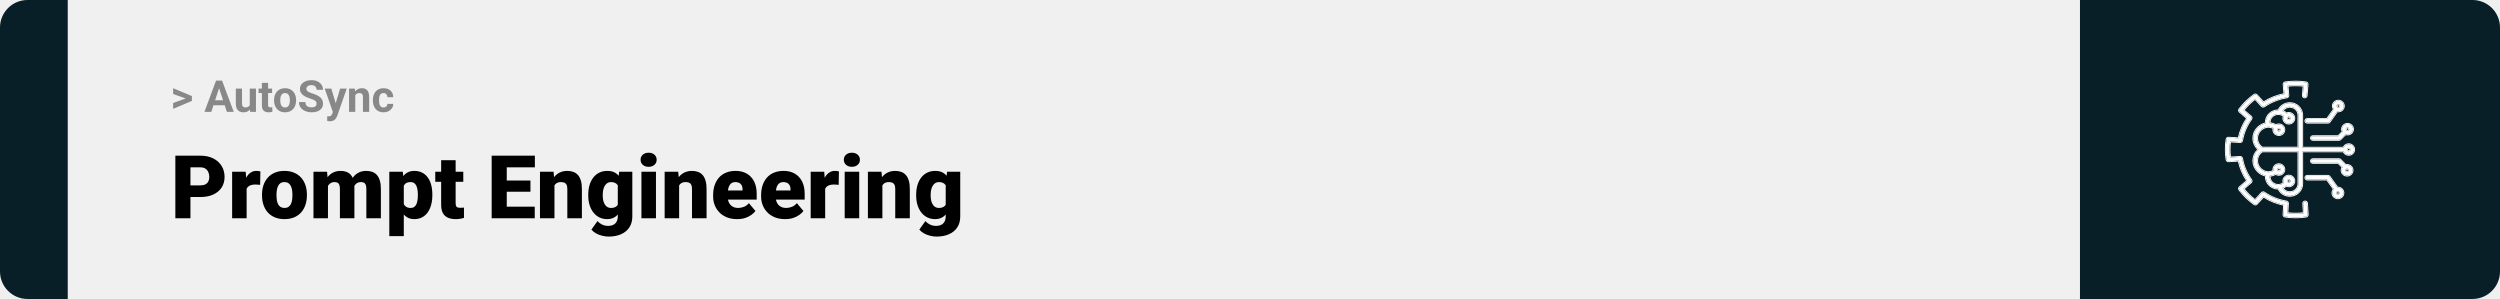
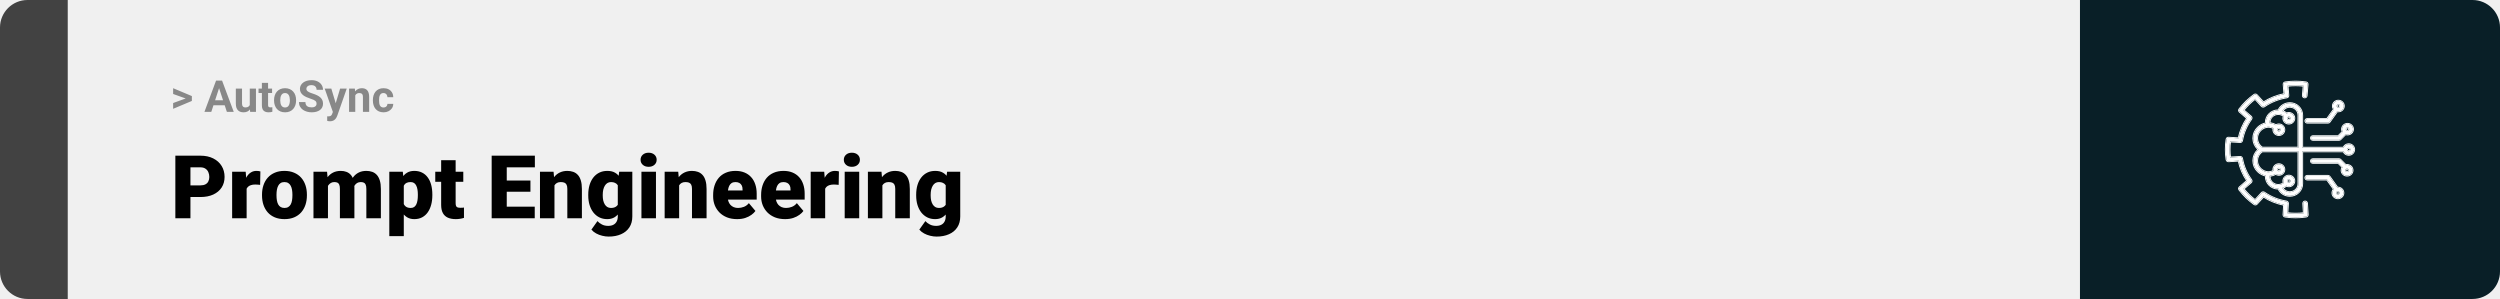
<svg xmlns="http://www.w3.org/2000/svg" width="1363" height="163" viewBox="0 0 1363 163" fill="none">
-   <path d="M0 15C0 6.716 6.716 0 15 0H37V163H15C6.716 163 0 156.284 0 148V15Z" fill="#091F27" />
+   <path d="M0 15C0 6.716 6.716 0 15 0H37V163H15C6.716 163 0 156.284 0 148V15Z" fill="#424242" />
  <rect width="1097" height="163" transform="translate(37)" fill="#F0F0F0" />
  <path d="M101.906 53.922L94.394 51.238V48.086L104.602 52.375V54.637L101.906 53.922ZM94.394 56.172L101.918 53.43L104.602 52.785V55.035L94.394 59.324V56.172ZM119.836 46.855L115.195 61H111.457L117.797 43.938H120.176L119.836 46.855ZM123.691 61L119.039 46.855L118.664 43.938H121.066L127.441 61H123.691ZM123.48 54.648V57.402H114.469V54.648H123.48ZM136.172 57.965V48.32H139.547V61H136.371L136.172 57.965ZM136.547 55.363L137.543 55.34C137.543 56.184 137.445 56.969 137.25 57.695C137.055 58.414 136.762 59.039 136.371 59.57C135.98 60.094 135.488 60.504 134.895 60.801C134.301 61.09 133.602 61.234 132.797 61.234C132.18 61.234 131.609 61.148 131.086 60.977C130.57 60.797 130.125 60.52 129.75 60.145C129.383 59.762 129.094 59.273 128.883 58.68C128.68 58.078 128.578 57.355 128.578 56.512V48.32H131.953V56.535C131.953 56.91 131.996 57.227 132.082 57.484C132.176 57.742 132.305 57.953 132.469 58.117C132.633 58.281 132.824 58.398 133.043 58.469C133.27 58.539 133.52 58.574 133.793 58.574C134.488 58.574 135.035 58.434 135.434 58.152C135.84 57.871 136.125 57.488 136.289 57.004C136.461 56.512 136.547 55.965 136.547 55.363ZM148.336 48.32V50.711H140.953V48.32H148.336ZM142.781 45.191H146.156V57.18C146.156 57.547 146.203 57.828 146.297 58.023C146.398 58.219 146.547 58.355 146.742 58.434C146.938 58.504 147.184 58.539 147.48 58.539C147.691 58.539 147.879 58.531 148.043 58.516C148.215 58.492 148.359 58.469 148.477 58.445L148.488 60.93C148.199 61.023 147.887 61.098 147.551 61.152C147.215 61.207 146.844 61.234 146.438 61.234C145.695 61.234 145.047 61.113 144.492 60.871C143.945 60.621 143.523 60.223 143.227 59.676C142.93 59.129 142.781 58.41 142.781 57.52V45.191ZM149.414 54.789V54.543C149.414 53.613 149.547 52.758 149.812 51.977C150.078 51.188 150.465 50.504 150.973 49.926C151.48 49.348 152.105 48.898 152.848 48.578C153.59 48.25 154.441 48.086 155.402 48.086C156.363 48.086 157.219 48.25 157.969 48.578C158.719 48.898 159.348 49.348 159.855 49.926C160.371 50.504 160.762 51.188 161.027 51.977C161.293 52.758 161.426 53.613 161.426 54.543V54.789C161.426 55.711 161.293 56.566 161.027 57.355C160.762 58.137 160.371 58.82 159.855 59.406C159.348 59.984 158.723 60.434 157.98 60.754C157.238 61.074 156.387 61.234 155.426 61.234C154.465 61.234 153.609 61.074 152.859 60.754C152.117 60.434 151.488 59.984 150.973 59.406C150.465 58.82 150.078 58.137 149.812 57.355C149.547 56.566 149.414 55.711 149.414 54.789ZM152.789 54.543V54.789C152.789 55.32 152.836 55.816 152.93 56.277C153.023 56.738 153.172 57.145 153.375 57.496C153.586 57.84 153.859 58.109 154.195 58.305C154.531 58.5 154.941 58.598 155.426 58.598C155.895 58.598 156.297 58.5 156.633 58.305C156.969 58.109 157.238 57.84 157.441 57.496C157.645 57.145 157.793 56.738 157.887 56.277C157.988 55.816 158.039 55.32 158.039 54.789V54.543C158.039 54.027 157.988 53.543 157.887 53.09C157.793 52.629 157.641 52.223 157.43 51.871C157.227 51.512 156.957 51.23 156.621 51.027C156.285 50.824 155.879 50.723 155.402 50.723C154.926 50.723 154.52 50.824 154.184 51.027C153.855 51.23 153.586 51.512 153.375 51.871C153.172 52.223 153.023 52.629 152.93 53.09C152.836 53.543 152.789 54.027 152.789 54.543ZM172.594 56.535C172.594 56.23 172.547 55.957 172.453 55.715C172.367 55.465 172.203 55.238 171.961 55.035C171.719 54.824 171.379 54.617 170.941 54.414C170.504 54.211 169.938 54 169.242 53.781C168.469 53.531 167.734 53.25 167.039 52.938C166.352 52.625 165.742 52.262 165.211 51.848C164.688 51.426 164.273 50.938 163.969 50.383C163.672 49.828 163.523 49.184 163.523 48.449C163.523 47.738 163.68 47.094 163.992 46.516C164.305 45.93 164.742 45.43 165.305 45.016C165.867 44.594 166.531 44.27 167.297 44.043C168.07 43.816 168.918 43.703 169.84 43.703C171.098 43.703 172.195 43.93 173.133 44.383C174.07 44.836 174.797 45.457 175.312 46.246C175.836 47.035 176.098 47.938 176.098 48.953H172.605C172.605 48.453 172.5 48.016 172.289 47.641C172.086 47.258 171.773 46.957 171.352 46.738C170.938 46.52 170.414 46.41 169.781 46.41C169.172 46.41 168.664 46.504 168.258 46.691C167.852 46.871 167.547 47.117 167.344 47.43C167.141 47.734 167.039 48.078 167.039 48.461C167.039 48.75 167.109 49.012 167.25 49.246C167.398 49.48 167.617 49.699 167.906 49.902C168.195 50.105 168.551 50.297 168.973 50.477C169.395 50.656 169.883 50.832 170.438 51.004C171.367 51.285 172.184 51.602 172.887 51.953C173.598 52.305 174.191 52.699 174.668 53.137C175.145 53.574 175.504 54.07 175.746 54.625C175.988 55.18 176.109 55.809 176.109 56.512C176.109 57.254 175.965 57.918 175.676 58.504C175.387 59.09 174.969 59.586 174.422 59.992C173.875 60.398 173.223 60.707 172.465 60.918C171.707 61.129 170.859 61.234 169.922 61.234C169.078 61.234 168.246 61.125 167.426 60.906C166.605 60.68 165.859 60.34 165.188 59.887C164.523 59.434 163.992 58.855 163.594 58.152C163.195 57.449 162.996 56.617 162.996 55.656H166.523C166.523 56.188 166.605 56.637 166.77 57.004C166.934 57.371 167.164 57.668 167.461 57.895C167.766 58.121 168.125 58.285 168.539 58.387C168.961 58.488 169.422 58.539 169.922 58.539C170.531 58.539 171.031 58.453 171.422 58.281C171.82 58.109 172.113 57.871 172.301 57.566C172.496 57.262 172.594 56.918 172.594 56.535ZM182.051 59.57L185.414 48.32H189.035L183.938 62.91C183.828 63.23 183.68 63.574 183.492 63.941C183.312 64.309 183.066 64.656 182.754 64.984C182.449 65.32 182.062 65.594 181.594 65.805C181.133 66.016 180.566 66.121 179.895 66.121C179.574 66.121 179.312 66.102 179.109 66.062C178.906 66.023 178.664 65.969 178.383 65.898V63.426C178.469 63.426 178.559 63.426 178.652 63.426C178.746 63.434 178.836 63.438 178.922 63.438C179.367 63.438 179.73 63.387 180.012 63.285C180.293 63.184 180.52 63.027 180.691 62.816C180.863 62.613 181 62.348 181.102 62.02L182.051 59.57ZM180.645 48.32L183.398 57.508L183.879 61.082L181.582 61.328L177.023 48.32H180.645ZM193.688 51.027V61H190.312V48.32H193.477L193.688 51.027ZM193.195 54.215H192.281C192.281 53.277 192.402 52.434 192.645 51.684C192.887 50.926 193.227 50.281 193.664 49.75C194.102 49.211 194.621 48.801 195.223 48.52C195.832 48.23 196.512 48.086 197.262 48.086C197.855 48.086 198.398 48.172 198.891 48.344C199.383 48.516 199.805 48.789 200.156 49.164C200.516 49.539 200.789 50.035 200.977 50.652C201.172 51.27 201.27 52.023 201.27 52.914V61H197.871V52.902C197.871 52.34 197.793 51.902 197.637 51.59C197.48 51.277 197.25 51.059 196.945 50.934C196.648 50.801 196.281 50.734 195.844 50.734C195.391 50.734 194.996 50.824 194.66 51.004C194.332 51.184 194.059 51.434 193.84 51.754C193.629 52.066 193.469 52.434 193.359 52.855C193.25 53.277 193.195 53.73 193.195 54.215ZM209.074 58.598C209.488 58.598 209.855 58.52 210.176 58.363C210.496 58.199 210.746 57.973 210.926 57.684C211.113 57.387 211.211 57.039 211.219 56.641H214.395C214.387 57.531 214.148 58.324 213.68 59.02C213.211 59.707 212.582 60.25 211.793 60.648C211.004 61.039 210.121 61.234 209.145 61.234C208.16 61.234 207.301 61.07 206.566 60.742C205.84 60.414 205.234 59.961 204.75 59.383C204.266 58.797 203.902 58.117 203.66 57.344C203.418 56.562 203.297 55.727 203.297 54.836V54.496C203.297 53.598 203.418 52.762 203.66 51.988C203.902 51.207 204.266 50.527 204.75 49.949C205.234 49.363 205.84 48.906 206.566 48.578C207.293 48.25 208.145 48.086 209.121 48.086C210.16 48.086 211.07 48.285 211.852 48.684C212.641 49.082 213.258 49.652 213.703 50.395C214.156 51.129 214.387 52 214.395 53.008H211.219C211.211 52.586 211.121 52.203 210.949 51.859C210.785 51.516 210.543 51.242 210.223 51.039C209.91 50.828 209.523 50.723 209.062 50.723C208.57 50.723 208.168 50.828 207.855 51.039C207.543 51.242 207.301 51.523 207.129 51.883C206.957 52.234 206.836 52.637 206.766 53.09C206.703 53.535 206.672 54.004 206.672 54.496V54.836C206.672 55.328 206.703 55.801 206.766 56.254C206.828 56.707 206.945 57.109 207.117 57.461C207.297 57.812 207.543 58.09 207.855 58.293C208.168 58.496 208.574 58.598 209.074 58.598Z" fill="#888888" />
  <path d="M109.219 107.422H100.734V101.07H109.219C110.375 101.07 111.312 100.875 112.031 100.484C112.75 100.094 113.273 99.555 113.602 98.867C113.945 98.164 114.117 97.375 114.117 96.5C114.117 95.562 113.945 94.695 113.602 93.898C113.273 93.102 112.75 92.461 112.031 91.977C111.312 91.477 110.375 91.227 109.219 91.227H103.828V119H95.602V84.875H109.219C111.953 84.875 114.305 85.375 116.273 86.375C118.258 87.375 119.781 88.75 120.844 90.5C121.906 92.234 122.438 94.219 122.438 96.453C122.438 98.656 121.906 100.578 120.844 102.219C119.781 103.859 118.258 105.141 116.273 106.062C114.305 106.969 111.953 107.422 109.219 107.422ZM134.461 99.922V119H126.562V93.641H133.945L134.461 99.922ZM141.961 93.453L141.82 100.789C141.508 100.758 141.086 100.719 140.555 100.672C140.023 100.625 139.578 100.602 139.219 100.602C138.297 100.602 137.5 100.711 136.828 100.93C136.172 101.133 135.625 101.445 135.188 101.867C134.766 102.273 134.453 102.789 134.25 103.414C134.062 104.039 133.977 104.766 133.992 105.594L132.562 104.656C132.562 102.953 132.727 101.406 133.055 100.016C133.398 98.609 133.883 97.398 134.508 96.383C135.133 95.352 135.891 94.562 136.781 94.016C137.672 93.453 138.672 93.172 139.781 93.172C140.172 93.172 140.555 93.195 140.93 93.242C141.32 93.289 141.664 93.359 141.961 93.453ZM142.852 106.578V106.086C142.852 104.227 143.117 102.516 143.648 100.953C144.18 99.375 144.961 98.008 145.992 96.852C147.023 95.695 148.297 94.797 149.812 94.156C151.328 93.5 153.078 93.172 155.062 93.172C157.062 93.172 158.82 93.5 160.336 94.156C161.867 94.797 163.148 95.695 164.18 96.852C165.211 98.008 165.992 99.375 166.523 100.953C167.055 102.516 167.32 104.227 167.32 106.086V106.578C167.32 108.422 167.055 110.133 166.523 111.711C165.992 113.273 165.211 114.641 164.18 115.812C163.148 116.969 161.875 117.867 160.359 118.508C158.844 119.148 157.094 119.469 155.109 119.469C153.125 119.469 151.367 119.148 149.836 118.508C148.305 117.867 147.023 116.969 145.992 115.812C144.961 114.641 144.18 113.273 143.648 111.711C143.117 110.133 142.852 108.422 142.852 106.578ZM150.75 106.086V106.578C150.75 107.531 150.82 108.422 150.961 109.25C151.102 110.078 151.336 110.805 151.664 111.43C151.992 112.039 152.438 112.516 153 112.859C153.562 113.203 154.266 113.375 155.109 113.375C155.938 113.375 156.625 113.203 157.172 112.859C157.734 112.516 158.18 112.039 158.508 111.43C158.836 110.805 159.07 110.078 159.211 109.25C159.352 108.422 159.422 107.531 159.422 106.578V106.086C159.422 105.164 159.352 104.297 159.211 103.484C159.07 102.656 158.836 101.93 158.508 101.305C158.18 100.664 157.734 100.164 157.172 99.805C156.609 99.445 155.906 99.266 155.062 99.266C154.234 99.266 153.539 99.445 152.977 99.805C152.43 100.164 151.992 100.664 151.664 101.305C151.336 101.93 151.102 102.656 150.961 103.484C150.82 104.297 150.75 105.164 150.75 106.086ZM178.805 99.008V119H170.906V93.641H178.312L178.805 99.008ZM177.844 105.453L176.039 105.5C176.039 103.719 176.25 102.078 176.672 100.578C177.094 99.078 177.719 97.773 178.547 96.664C179.375 95.555 180.391 94.695 181.594 94.086C182.812 93.477 184.219 93.172 185.812 93.172C186.922 93.172 187.93 93.344 188.836 93.688C189.742 94.016 190.523 94.539 191.18 95.258C191.836 95.961 192.336 96.883 192.68 98.023C193.039 99.148 193.219 100.5 193.219 102.078V119H185.32V103.086C185.32 102.008 185.195 101.195 184.945 100.648C184.711 100.102 184.367 99.734 183.914 99.547C183.461 99.359 182.906 99.266 182.25 99.266C181.562 99.266 180.945 99.422 180.398 99.734C179.852 100.047 179.383 100.484 178.992 101.047C178.617 101.594 178.328 102.242 178.125 102.992C177.938 103.742 177.844 104.562 177.844 105.453ZM192.328 105.453L190.125 105.5C190.125 103.719 190.32 102.078 190.711 100.578C191.117 99.078 191.719 97.773 192.516 96.664C193.328 95.555 194.336 94.695 195.539 94.086C196.742 93.477 198.141 93.172 199.734 93.172C200.891 93.172 201.953 93.344 202.922 93.688C203.891 94.031 204.727 94.586 205.43 95.352C206.133 96.117 206.68 97.133 207.07 98.398C207.461 99.648 207.656 101.195 207.656 103.039V119H199.734V103.039C199.734 101.992 199.609 101.203 199.359 100.672C199.125 100.125 198.781 99.758 198.328 99.57C197.875 99.367 197.336 99.266 196.711 99.266C195.961 99.266 195.312 99.422 194.766 99.734C194.219 100.047 193.758 100.484 193.383 101.047C193.023 101.594 192.758 102.242 192.586 102.992C192.414 103.742 192.328 104.562 192.328 105.453ZM220.148 98.516V128.75H212.25V93.641H219.609L220.148 98.516ZM235.711 106.016V106.508C235.711 108.352 235.5 110.062 235.078 111.641C234.656 113.219 234.031 114.594 233.203 115.766C232.375 116.938 231.344 117.852 230.109 118.508C228.891 119.148 227.477 119.469 225.867 119.469C224.352 119.469 223.047 119.133 221.953 118.461C220.859 117.789 219.945 116.859 219.211 115.672C218.477 114.484 217.883 113.125 217.43 111.594C216.977 110.062 216.617 108.445 216.352 106.742V106.109C216.617 104.281 216.977 102.586 217.43 101.023C217.883 99.445 218.477 98.07 219.211 96.898C219.945 95.727 220.852 94.812 221.93 94.156C223.023 93.5 224.328 93.172 225.844 93.172C227.453 93.172 228.867 93.477 230.086 94.086C231.32 94.695 232.352 95.57 233.18 96.711C234.023 97.836 234.656 99.188 235.078 100.766C235.5 102.344 235.711 104.094 235.711 106.016ZM227.812 106.508V106.016C227.812 105.031 227.742 104.133 227.602 103.32C227.461 102.492 227.234 101.773 226.922 101.164C226.625 100.555 226.227 100.086 225.727 99.758C225.227 99.43 224.609 99.266 223.875 99.266C223.031 99.266 222.32 99.398 221.742 99.664C221.18 99.914 220.727 100.305 220.383 100.836C220.055 101.352 219.82 102 219.68 102.781C219.555 103.547 219.5 104.445 219.516 105.477V107.398C219.484 108.586 219.602 109.633 219.867 110.539C220.133 111.43 220.594 112.125 221.25 112.625C221.906 113.125 222.797 113.375 223.922 113.375C224.672 113.375 225.297 113.203 225.797 112.859C226.297 112.5 226.695 112.008 226.992 111.383C227.289 110.742 227.5 110.008 227.625 109.18C227.75 108.352 227.812 107.461 227.812 106.508ZM252.586 93.641V99.125H237.305V93.641H252.586ZM240.516 87.336H248.414V110.727C248.414 111.398 248.492 111.922 248.648 112.297C248.805 112.656 249.07 112.914 249.445 113.07C249.836 113.211 250.352 113.281 250.992 113.281C251.445 113.281 251.82 113.273 252.117 113.258C252.414 113.227 252.695 113.188 252.961 113.141V118.789C252.289 119.008 251.586 119.172 250.852 119.281C250.117 119.406 249.336 119.469 248.508 119.469C246.82 119.469 245.375 119.203 244.172 118.672C242.984 118.141 242.078 117.305 241.453 116.164C240.828 115.023 240.516 113.539 240.516 111.711V87.336ZM291.539 112.672V119H273.352V112.672H291.539ZM276.281 84.875V119H268.055V84.875H276.281ZM289.195 98.422V104.539H273.352V98.422H289.195ZM291.609 84.875V91.227H273.352V84.875H291.609ZM302.297 99.055V119H294.398V93.641H301.805L302.297 99.055ZM301.359 105.453L299.508 105.5C299.508 103.562 299.742 101.836 300.211 100.32C300.68 98.789 301.344 97.492 302.203 96.43C303.062 95.367 304.086 94.562 305.273 94.016C306.477 93.453 307.812 93.172 309.281 93.172C310.453 93.172 311.523 93.344 312.492 93.688C313.477 94.031 314.32 94.586 315.023 95.352C315.742 96.117 316.289 97.133 316.664 98.398C317.055 99.648 317.25 101.195 317.25 103.039V119H309.305V103.016C309.305 102 309.164 101.227 308.883 100.695C308.602 100.148 308.195 99.773 307.664 99.57C307.133 99.367 306.484 99.266 305.719 99.266C304.906 99.266 304.219 99.422 303.656 99.734C303.094 100.047 302.641 100.484 302.297 101.047C301.969 101.594 301.727 102.242 301.57 102.992C301.43 103.742 301.359 104.562 301.359 105.453ZM337.57 93.641H344.742V118.016C344.742 120.359 344.203 122.344 343.125 123.969C342.047 125.609 340.539 126.852 338.602 127.695C336.68 128.555 334.43 128.984 331.852 128.984C330.711 128.984 329.547 128.836 328.359 128.539C327.172 128.258 326.062 127.836 325.031 127.273C324 126.711 323.133 126.016 322.43 125.188L325.734 120.547C326.375 121.266 327.18 121.875 328.148 122.375C329.117 122.891 330.258 123.148 331.57 123.148C332.711 123.148 333.664 122.945 334.43 122.539C335.211 122.133 335.805 121.539 336.211 120.758C336.617 119.992 336.82 119.062 336.82 117.969V99.641L337.57 93.641ZM320.719 106.625V106.133C320.719 104.211 320.953 102.461 321.422 100.883C321.906 99.289 322.594 97.922 323.484 96.781C324.391 95.625 325.484 94.734 326.766 94.109C328.047 93.484 329.492 93.172 331.102 93.172C332.836 93.172 334.258 93.508 335.367 94.18C336.492 94.836 337.391 95.758 338.062 96.945C338.75 98.133 339.281 99.523 339.656 101.117C340.047 102.695 340.375 104.398 340.641 106.227V106.812C340.375 108.531 340.008 110.156 339.539 111.688C339.086 113.203 338.492 114.547 337.758 115.719C337.023 116.891 336.102 117.812 334.992 118.484C333.898 119.141 332.586 119.469 331.055 119.469C329.461 119.469 328.023 119.148 326.742 118.508C325.477 117.867 324.391 116.969 323.484 115.812C322.594 114.656 321.906 113.297 321.422 111.734C320.953 110.172 320.719 108.469 320.719 106.625ZM328.617 106.133V106.625C328.617 107.578 328.703 108.461 328.875 109.273C329.062 110.086 329.344 110.805 329.719 111.43C330.094 112.039 330.555 112.516 331.102 112.859C331.664 113.203 332.32 113.375 333.07 113.375C334.211 113.375 335.133 113.133 335.836 112.648C336.539 112.164 337.047 111.477 337.359 110.586C337.672 109.695 337.805 108.648 337.758 107.445V105.594C337.789 104.562 337.719 103.656 337.547 102.875C337.375 102.078 337.102 101.414 336.727 100.883C336.367 100.352 335.883 99.953 335.273 99.688C334.68 99.406 333.961 99.266 333.117 99.266C332.383 99.266 331.734 99.438 331.172 99.781C330.609 100.125 330.141 100.609 329.766 101.234C329.391 101.844 329.102 102.57 328.898 103.414C328.711 104.242 328.617 105.148 328.617 106.133ZM357.633 93.641V119H349.711V93.641H357.633ZM349.242 87.102C349.242 85.977 349.648 85.055 350.461 84.336C351.273 83.617 352.328 83.258 353.625 83.258C354.922 83.258 355.977 83.617 356.789 84.336C357.602 85.055 358.008 85.977 358.008 87.102C358.008 88.227 357.602 89.148 356.789 89.867C355.977 90.586 354.922 90.945 353.625 90.945C352.328 90.945 351.273 90.586 350.461 89.867C349.648 89.148 349.242 88.227 349.242 87.102ZM370.266 99.055V119H362.367V93.641H369.773L370.266 99.055ZM369.328 105.453L367.477 105.5C367.477 103.562 367.711 101.836 368.18 100.32C368.648 98.789 369.312 97.492 370.172 96.43C371.031 95.367 372.055 94.562 373.242 94.016C374.445 93.453 375.781 93.172 377.25 93.172C378.422 93.172 379.492 93.344 380.461 93.688C381.445 94.031 382.289 94.586 382.992 95.352C383.711 96.117 384.258 97.133 384.633 98.398C385.023 99.648 385.219 101.195 385.219 103.039V119H377.273V103.016C377.273 102 377.133 101.227 376.852 100.695C376.57 100.148 376.164 99.773 375.633 99.57C375.102 99.367 374.453 99.266 373.688 99.266C372.875 99.266 372.188 99.422 371.625 99.734C371.062 100.047 370.609 100.484 370.266 101.047C369.938 101.594 369.695 102.242 369.539 102.992C369.398 103.742 369.328 104.562 369.328 105.453ZM401.883 119.469C399.82 119.469 397.977 119.148 396.352 118.508C394.727 117.852 393.352 116.953 392.227 115.812C391.117 114.672 390.266 113.359 389.672 111.875C389.094 110.391 388.805 108.82 388.805 107.164V106.273C388.805 104.414 389.062 102.695 389.578 101.117C390.094 99.523 390.859 98.133 391.875 96.945C392.891 95.758 394.164 94.836 395.695 94.18C397.227 93.508 399.008 93.172 401.039 93.172C402.836 93.172 404.445 93.461 405.867 94.039C407.289 94.617 408.492 95.445 409.477 96.523C410.477 97.602 411.234 98.906 411.75 100.438C412.281 101.969 412.547 103.688 412.547 105.594V108.805H391.828V103.859H404.836V103.25C404.852 102.406 404.703 101.688 404.391 101.094C404.094 100.5 403.656 100.047 403.078 99.734C402.5 99.422 401.797 99.266 400.969 99.266C400.109 99.266 399.398 99.453 398.836 99.828C398.289 100.203 397.859 100.719 397.547 101.375C397.25 102.016 397.039 102.758 396.914 103.602C396.789 104.445 396.727 105.336 396.727 106.273V107.164C396.727 108.102 396.852 108.953 397.102 109.719C397.367 110.484 397.742 111.141 398.227 111.688C398.727 112.219 399.32 112.633 400.008 112.93C400.711 113.227 401.508 113.375 402.398 113.375C403.477 113.375 404.539 113.172 405.586 112.766C406.633 112.359 407.531 111.688 408.281 110.75L411.867 115.016C411.352 115.75 410.617 116.461 409.664 117.148C408.727 117.836 407.602 118.398 406.289 118.836C404.977 119.258 403.508 119.469 401.883 119.469ZM428.039 119.469C425.977 119.469 424.133 119.148 422.508 118.508C420.883 117.852 419.508 116.953 418.383 115.812C417.273 114.672 416.422 113.359 415.828 111.875C415.25 110.391 414.961 108.82 414.961 107.164V106.273C414.961 104.414 415.219 102.695 415.734 101.117C416.25 99.523 417.016 98.133 418.031 96.945C419.047 95.758 420.32 94.836 421.852 94.18C423.383 93.508 425.164 93.172 427.195 93.172C428.992 93.172 430.602 93.461 432.023 94.039C433.445 94.617 434.648 95.445 435.633 96.523C436.633 97.602 437.391 98.906 437.906 100.438C438.438 101.969 438.703 103.688 438.703 105.594V108.805H417.984V103.859H430.992V103.25C431.008 102.406 430.859 101.688 430.547 101.094C430.25 100.5 429.812 100.047 429.234 99.734C428.656 99.422 427.953 99.266 427.125 99.266C426.266 99.266 425.555 99.453 424.992 99.828C424.445 100.203 424.016 100.719 423.703 101.375C423.406 102.016 423.195 102.758 423.07 103.602C422.945 104.445 422.883 105.336 422.883 106.273V107.164C422.883 108.102 423.008 108.953 423.258 109.719C423.523 110.484 423.898 111.141 424.383 111.688C424.883 112.219 425.477 112.633 426.164 112.93C426.867 113.227 427.664 113.375 428.555 113.375C429.633 113.375 430.695 113.172 431.742 112.766C432.789 112.359 433.688 111.688 434.438 110.75L438.023 115.016C437.508 115.75 436.773 116.461 435.82 117.148C434.883 117.836 433.758 118.398 432.445 118.836C431.133 119.258 429.664 119.469 428.039 119.469ZM449.883 99.922V119H441.984V93.641H449.367L449.883 99.922ZM457.383 93.453L457.242 100.789C456.93 100.758 456.508 100.719 455.977 100.672C455.445 100.625 455 100.602 454.641 100.602C453.719 100.602 452.922 100.711 452.25 100.93C451.594 101.133 451.047 101.445 450.609 101.867C450.188 102.273 449.875 102.789 449.672 103.414C449.484 104.039 449.398 104.766 449.414 105.594L447.984 104.656C447.984 102.953 448.148 101.406 448.477 100.016C448.82 98.609 449.305 97.398 449.93 96.383C450.555 95.352 451.312 94.562 452.203 94.016C453.094 93.453 454.094 93.172 455.203 93.172C455.594 93.172 455.977 93.195 456.352 93.242C456.742 93.289 457.086 93.359 457.383 93.453ZM468.445 93.641V119H460.523V93.641H468.445ZM460.055 87.102C460.055 85.977 460.461 85.055 461.273 84.336C462.086 83.617 463.141 83.258 464.438 83.258C465.734 83.258 466.789 83.617 467.602 84.336C468.414 85.055 468.82 85.977 468.82 87.102C468.82 88.227 468.414 89.148 467.602 89.867C466.789 90.586 465.734 90.945 464.438 90.945C463.141 90.945 462.086 90.586 461.273 89.867C460.461 89.148 460.055 88.227 460.055 87.102ZM481.078 99.055V119H473.18V93.641H480.586L481.078 99.055ZM480.141 105.453L478.289 105.5C478.289 103.562 478.523 101.836 478.992 100.32C479.461 98.789 480.125 97.492 480.984 96.43C481.844 95.367 482.867 94.562 484.055 94.016C485.258 93.453 486.594 93.172 488.062 93.172C489.234 93.172 490.305 93.344 491.273 93.688C492.258 94.031 493.102 94.586 493.805 95.352C494.523 96.117 495.07 97.133 495.445 98.398C495.836 99.648 496.031 101.195 496.031 103.039V119H488.086V103.016C488.086 102 487.945 101.227 487.664 100.695C487.383 100.148 486.977 99.773 486.445 99.57C485.914 99.367 485.266 99.266 484.5 99.266C483.688 99.266 483 99.422 482.438 99.734C481.875 100.047 481.422 100.484 481.078 101.047C480.75 101.594 480.508 102.242 480.352 102.992C480.211 103.742 480.141 104.562 480.141 105.453ZM516.352 93.641H523.523V118.016C523.523 120.359 522.984 122.344 521.906 123.969C520.828 125.609 519.32 126.852 517.383 127.695C515.461 128.555 513.211 128.984 510.633 128.984C509.492 128.984 508.328 128.836 507.141 128.539C505.953 128.258 504.844 127.836 503.812 127.273C502.781 126.711 501.914 126.016 501.211 125.188L504.516 120.547C505.156 121.266 505.961 121.875 506.93 122.375C507.898 122.891 509.039 123.148 510.352 123.148C511.492 123.148 512.445 122.945 513.211 122.539C513.992 122.133 514.586 121.539 514.992 120.758C515.398 119.992 515.602 119.062 515.602 117.969V99.641L516.352 93.641ZM499.5 106.625V106.133C499.5 104.211 499.734 102.461 500.203 100.883C500.688 99.289 501.375 97.922 502.266 96.781C503.172 95.625 504.266 94.734 505.547 94.109C506.828 93.484 508.273 93.172 509.883 93.172C511.617 93.172 513.039 93.508 514.148 94.18C515.273 94.836 516.172 95.758 516.844 96.945C517.531 98.133 518.062 99.523 518.438 101.117C518.828 102.695 519.156 104.398 519.422 106.227V106.812C519.156 108.531 518.789 110.156 518.32 111.688C517.867 113.203 517.273 114.547 516.539 115.719C515.805 116.891 514.883 117.812 513.773 118.484C512.68 119.141 511.367 119.469 509.836 119.469C508.242 119.469 506.805 119.148 505.523 118.508C504.258 117.867 503.172 116.969 502.266 115.812C501.375 114.656 500.688 113.297 500.203 111.734C499.734 110.172 499.5 108.469 499.5 106.625ZM507.398 106.133V106.625C507.398 107.578 507.484 108.461 507.656 109.273C507.844 110.086 508.125 110.805 508.5 111.43C508.875 112.039 509.336 112.516 509.883 112.859C510.445 113.203 511.102 113.375 511.852 113.375C512.992 113.375 513.914 113.133 514.617 112.648C515.32 112.164 515.828 111.477 516.141 110.586C516.453 109.695 516.586 108.648 516.539 107.445V105.594C516.57 104.562 516.5 103.656 516.328 102.875C516.156 102.078 515.883 101.414 515.508 100.883C515.148 100.352 514.664 99.953 514.055 99.688C513.461 99.406 512.742 99.266 511.898 99.266C511.164 99.266 510.516 99.438 509.953 99.781C509.391 100.125 508.922 100.609 508.547 101.234C508.172 101.844 507.883 102.57 507.68 103.414C507.492 104.242 507.398 105.148 507.398 106.133Z" fill="black" />
  <path d="M1134 0H1348C1356.28 0 1363 6.716 1363 15V148C1363 156.284 1356.28 163 1348 163H1134V0Z" fill="#091F27" />
  <mask id="path-5-outside-1_3_82" maskUnits="userSpaceOnUse" x="1212.5" y="43.5" width="72" height="76" fill="black">
    <rect fill="white" x="1212.5" y="43.5" width="72" height="76" />
    <path d="M1257.78 110.795L1258.17 117.033C1258.2 117.55 1257.82 118.005 1257.3 118.082C1255.41 118.359 1253.48 118.5 1251.56 118.5C1249.65 118.5 1247.72 118.359 1245.83 118.082C1245.3 118.005 1244.93 117.55 1244.96 117.033L1245.29 111.677C1241.26 110.891 1237.48 109.371 1234.05 107.148L1230.39 111.163C1230.04 111.55 1229.44 111.612 1229.01 111.305C1225.91 109.088 1223.19 106.436 1220.9 103.423C1220.59 103.006 1220.65 102.425 1221.05 102.081L1225.18 98.523C1222.89 95.186 1221.33 91.519 1220.52 87.599L1215.01 87.921C1214.48 87.953 1214.01 87.584 1213.93 87.072C1213.64 85.241 1213.5 83.366 1213.5 81.499C1213.5 79.632 1213.64 77.757 1213.93 75.925C1214.01 75.413 1214.48 75.037 1215.01 75.077L1220.52 75.399C1221.33 71.48 1222.89 67.813 1225.18 64.475L1221.05 60.917C1220.65 60.573 1220.59 59.992 1220.9 59.575C1223.18 56.565 1225.91 53.913 1229.01 51.693C1229.44 51.386 1230.04 51.448 1230.39 51.834L1234.05 55.85C1237.51 53.619 1241.42 52.054 1245.48 51.284L1245.04 45.974C1245 45.45 1245.38 44.982 1245.92 44.904C1249.64 44.365 1253.49 44.365 1257.21 44.904C1257.75 44.982 1258.13 45.45 1258.09 45.974L1257.57 52.189C1257.52 52.74 1257.02 53.15 1256.46 53.105C1255.89 53.06 1255.47 52.578 1255.52 52.027L1255.96 46.757C1253.05 46.413 1250.08 46.413 1247.17 46.757L1247.61 52.027C1247.66 52.546 1247.28 53.011 1246.75 53.095C1242.36 53.791 1238.12 55.484 1234.48 57.99C1234.05 58.285 1233.46 58.218 1233.11 57.837L1229.48 53.854C1227.1 55.651 1224.97 57.725 1223.12 60.034L1227.22 63.565C1227.61 63.904 1227.68 64.475 1227.38 64.891C1224.81 68.424 1223.12 72.369 1222.38 76.619C1222.29 77.122 1221.82 77.48 1221.3 77.448L1215.84 77.129C1215.65 78.572 1215.56 80.038 1215.56 81.499C1215.56 82.96 1215.65 84.426 1215.84 85.869L1221.3 85.549C1221.82 85.516 1222.29 85.877 1222.38 86.379C1223.12 90.63 1224.81 94.576 1227.38 98.108C1227.68 98.524 1227.61 99.095 1227.22 99.434L1223.12 102.964C1224.97 105.276 1227.11 107.349 1229.48 109.144L1233.11 105.161C1233.46 104.779 1234.05 104.713 1234.48 105.008C1238.11 107.508 1242.17 109.143 1246.54 109.869C1247.06 109.955 1247.43 110.406 1247.4 110.915L1247.07 116.229C1250.04 116.589 1253.09 116.589 1256.06 116.229L1255.73 110.915C1255.7 110.363 1256.13 109.89 1256.7 109.857C1257.26 109.827 1257.75 110.244 1257.78 110.795ZM1279.87 67.519C1281.52 67.519 1282.86 68.823 1282.86 70.426C1282.86 72.028 1281.52 73.332 1279.87 73.332C1279.49 73.332 1279.13 73.256 1278.8 73.131L1276 75.947C1275.8 76.142 1275.54 76.252 1275.26 76.252H1260.97C1260.4 76.252 1259.94 75.805 1259.94 75.252C1259.94 74.7 1260.4 74.252 1260.97 74.252H1274.82L1277.25 71.805C1277.02 71.393 1276.88 70.928 1276.88 70.426C1276.88 68.823 1278.22 67.519 1279.87 67.519ZM1278.93 70.426C1278.93 70.926 1279.35 71.332 1279.87 71.332C1280.38 71.332 1280.8 70.926 1280.8 70.426C1280.8 69.926 1280.38 69.52 1279.87 69.52C1279.35 69.52 1278.93 69.926 1278.93 70.426ZM1268.7 64.889L1272.51 59.558C1272.12 59.069 1271.89 58.465 1271.89 57.803C1271.89 56.2 1273.23 54.897 1274.87 54.897C1276.52 54.897 1277.86 56.2 1277.86 57.803C1277.86 59.405 1276.52 60.709 1274.87 60.709C1274.66 60.709 1274.45 60.684 1274.24 60.64L1270.08 66.46C1269.89 66.729 1269.57 66.889 1269.23 66.889H1257.92C1257.35 66.889 1256.89 66.442 1256.89 65.889C1256.89 65.337 1257.35 64.889 1257.92 64.889H1268.7V64.889ZM1273.94 57.803C1273.94 58.303 1274.36 58.709 1274.87 58.709C1275.39 58.709 1275.81 58.303 1275.81 57.803C1275.81 57.303 1275.39 56.897 1274.87 56.897C1274.36 56.897 1273.94 57.303 1273.94 57.803ZM1277.62 105.196C1277.62 106.798 1276.28 108.102 1274.63 108.102C1272.98 108.102 1271.64 106.798 1271.64 105.196C1271.64 104.412 1271.96 103.703 1272.48 103.179L1268.69 97.885H1257.92C1257.35 97.885 1256.89 97.438 1256.89 96.885C1256.89 96.333 1257.35 95.885 1257.92 95.885H1269.23C1269.57 95.885 1269.89 96.046 1270.08 96.314L1274.37 102.315C1274.46 102.307 1274.54 102.289 1274.63 102.289C1276.28 102.289 1277.62 103.593 1277.62 105.196ZM1275.56 105.196C1275.56 104.696 1275.14 104.289 1274.63 104.289C1274.11 104.289 1273.69 104.696 1273.69 105.196C1273.69 105.695 1274.11 106.102 1274.63 106.102C1275.14 106.102 1275.56 105.695 1275.56 105.196ZM1282.61 92.851C1282.61 94.453 1281.27 95.757 1279.62 95.757C1277.97 95.757 1276.63 94.453 1276.63 92.851C1276.63 92.227 1276.84 91.652 1277.18 91.178L1274.82 88.8H1260.97C1260.4 88.8 1259.94 88.353 1259.94 87.8C1259.94 87.248 1260.4 86.8 1260.97 86.8H1275.26C1275.54 86.8 1275.8 86.911 1276 87.106L1278.91 90.036C1279.14 89.982 1279.37 89.944 1279.62 89.944C1281.27 89.944 1282.61 91.248 1282.61 92.851ZM1280.55 92.851C1280.55 92.351 1280.13 91.944 1279.62 91.944C1279.11 91.944 1278.69 92.351 1278.69 92.851C1278.69 93.35 1279.11 93.757 1279.62 93.757C1280.13 93.757 1280.55 93.35 1280.55 92.851ZM1283.5 81.526C1283.5 83.129 1282.16 84.432 1280.51 84.432C1279.22 84.432 1278.14 83.635 1277.71 82.526H1255.16V100.204C1255.16 103.826 1252.13 106.773 1248.41 106.773C1245.68 106.773 1243.27 105.218 1242.21 102.835C1242.17 102.836 1242.13 102.837 1242.08 102.837C1238.36 102.837 1235.33 99.89 1235.33 96.267C1235.33 96.094 1235.33 95.92 1235.35 95.748C1233.74 95.435 1232.22 94.633 1230.98 93.425C1229.39 91.876 1228.51 89.816 1228.51 87.625C1228.51 85.434 1229.39 83.375 1230.98 81.826C1231.1 81.71 1231.23 81.608 1231.36 81.499C1231.23 81.39 1231.1 81.288 1230.98 81.172C1229.39 79.623 1228.51 77.564 1228.51 75.373C1228.51 73.182 1229.39 71.123 1230.98 69.573C1232.22 68.366 1233.74 67.563 1235.35 67.251C1235.33 67.078 1235.33 66.905 1235.33 66.731C1235.33 63.108 1238.36 60.161 1242.08 60.161C1242.13 60.161 1242.17 60.162 1242.21 60.163C1243.27 57.78 1245.68 56.225 1248.41 56.225C1252.13 56.225 1255.16 59.172 1255.16 62.794V80.526H1277.71C1278.14 79.417 1279.22 78.62 1280.51 78.62C1282.16 78.62 1283.5 79.924 1283.5 81.526ZM1232.44 79.758C1232.72 80.036 1233.05 80.279 1233.39 80.499H1253.11V62.794C1253.11 60.275 1251 58.225 1248.41 58.225C1246.68 58.225 1245.14 59.12 1244.32 60.53C1245.15 60.813 1245.92 61.254 1246.59 61.836C1246.6 61.843 1246.6 61.853 1246.61 61.86C1246.99 61.686 1247.42 61.581 1247.87 61.581C1249.51 61.581 1250.86 62.885 1250.86 64.487C1250.86 66.09 1249.51 67.394 1247.87 67.394C1246.22 67.394 1244.88 66.09 1244.88 64.487C1244.88 64.054 1244.98 63.647 1245.16 63.277C1244.3 62.558 1243.22 62.161 1242.08 62.161C1239.49 62.161 1237.38 64.211 1237.38 66.731C1237.38 66.875 1237.4 67.018 1237.41 67.162C1238.63 67.284 1239.8 67.658 1240.85 68.27C1241.31 67.987 1241.85 67.818 1242.43 67.818C1244.08 67.818 1245.42 69.121 1245.42 70.724C1245.42 72.326 1244.08 73.63 1242.43 73.63C1240.78 73.63 1239.44 72.326 1239.44 70.724C1239.44 70.43 1239.5 70.152 1239.58 69.884C1238.66 69.388 1237.63 69.117 1236.55 69.114C1235.06 69.194 1233.6 69.857 1232.44 70.987C1231.23 72.159 1230.57 73.716 1230.57 75.373C1230.57 77.029 1231.23 78.587 1232.44 79.758ZM1241.5 70.724C1241.5 71.224 1241.92 71.63 1242.43 71.63C1242.95 71.63 1243.36 71.224 1243.36 70.724C1243.36 70.224 1242.95 69.818 1242.43 69.818C1241.92 69.818 1241.5 70.224 1241.5 70.724ZM1247.87 65.394C1248.38 65.394 1248.8 64.987 1248.8 64.488C1248.8 63.988 1248.38 63.582 1247.87 63.582C1247.35 63.582 1246.93 63.988 1246.93 64.488C1246.93 64.987 1247.35 65.394 1247.87 65.394ZM1253.11 100.204V82.499H1233.37C1233.03 82.717 1232.72 82.965 1232.44 83.24C1231.23 84.411 1230.57 85.969 1230.57 87.625C1230.57 89.282 1231.23 90.839 1232.44 92.011C1233.6 93.141 1235.06 93.804 1236.55 93.884C1237.61 93.881 1238.63 93.62 1239.54 93.139C1239.48 92.911 1239.44 92.677 1239.44 92.431C1239.44 90.829 1240.78 89.525 1242.43 89.525C1244.08 89.525 1245.42 90.829 1245.42 92.431C1245.42 94.034 1244.08 95.338 1242.43 95.338C1241.79 95.338 1241.2 95.136 1240.71 94.801C1239.7 95.368 1238.58 95.719 1237.41 95.837C1237.4 95.98 1237.38 96.123 1237.38 96.267C1237.38 98.787 1239.49 100.836 1242.08 100.836C1243.19 100.836 1244.26 100.455 1245.1 99.765C1244.96 99.426 1244.88 99.056 1244.88 98.668C1244.88 97.065 1246.22 95.761 1247.87 95.761C1249.51 95.761 1250.86 97.065 1250.86 98.668C1250.86 100.27 1249.51 101.574 1247.87 101.574C1247.37 101.574 1246.91 101.445 1246.5 101.236C1245.85 101.779 1245.11 102.198 1244.32 102.468C1245.14 103.878 1246.68 104.773 1248.41 104.773C1251 104.773 1253.11 102.724 1253.11 100.204ZM1247.87 99.574C1248.38 99.574 1248.8 99.168 1248.8 98.668C1248.8 98.168 1248.38 97.762 1247.87 97.762C1247.35 97.762 1246.93 98.168 1246.93 98.668C1246.93 99.168 1247.35 99.574 1247.87 99.574ZM1242.43 93.338C1242.95 93.338 1243.36 92.931 1243.36 92.432C1243.36 91.932 1242.95 91.525 1242.43 91.525C1241.92 91.525 1241.5 91.932 1241.5 92.432C1241.5 92.599 1241.55 92.754 1241.63 92.889C1241.65 92.909 1241.67 92.925 1241.68 92.946C1241.7 92.969 1241.71 92.993 1241.73 93.017C1241.9 93.211 1242.15 93.338 1242.43 93.338ZM1281.44 81.526C1281.44 81.026 1281.02 80.62 1280.51 80.62C1280 80.62 1279.58 81.026 1279.58 81.526C1279.58 82.026 1280 82.432 1280.51 82.432C1281.02 82.432 1281.44 82.026 1281.44 81.526Z" />
  </mask>
  <path d="M1257.78 110.795L1258.17 117.033C1258.2 117.55 1257.82 118.005 1257.3 118.082C1255.41 118.359 1253.48 118.5 1251.56 118.5C1249.65 118.5 1247.72 118.359 1245.83 118.082C1245.3 118.005 1244.93 117.55 1244.96 117.033L1245.29 111.677C1241.26 110.891 1237.48 109.371 1234.05 107.148L1230.39 111.163C1230.04 111.55 1229.44 111.612 1229.01 111.305C1225.91 109.088 1223.19 106.436 1220.9 103.423C1220.59 103.006 1220.65 102.425 1221.05 102.081L1225.18 98.523C1222.89 95.186 1221.33 91.519 1220.52 87.599L1215.01 87.921C1214.48 87.953 1214.01 87.584 1213.93 87.072C1213.64 85.241 1213.5 83.366 1213.5 81.499C1213.5 79.632 1213.64 77.757 1213.93 75.925C1214.01 75.413 1214.48 75.037 1215.01 75.077L1220.52 75.399C1221.33 71.48 1222.89 67.813 1225.18 64.475L1221.05 60.917C1220.65 60.573 1220.59 59.992 1220.9 59.575C1223.18 56.565 1225.91 53.913 1229.01 51.693C1229.44 51.386 1230.04 51.448 1230.39 51.834L1234.05 55.85C1237.51 53.619 1241.42 52.054 1245.48 51.284L1245.04 45.974C1245 45.45 1245.38 44.982 1245.92 44.904C1249.64 44.365 1253.49 44.365 1257.21 44.904C1257.75 44.982 1258.13 45.45 1258.09 45.974L1257.57 52.189C1257.52 52.74 1257.02 53.15 1256.46 53.105C1255.89 53.06 1255.47 52.578 1255.52 52.027L1255.96 46.757C1253.05 46.413 1250.08 46.413 1247.17 46.757L1247.61 52.027C1247.66 52.546 1247.28 53.011 1246.75 53.095C1242.36 53.791 1238.12 55.484 1234.48 57.99C1234.05 58.285 1233.46 58.218 1233.11 57.837L1229.48 53.854C1227.1 55.651 1224.97 57.725 1223.12 60.034L1227.22 63.565C1227.61 63.904 1227.68 64.475 1227.38 64.891C1224.81 68.424 1223.12 72.369 1222.38 76.619C1222.29 77.122 1221.82 77.48 1221.3 77.448L1215.84 77.129C1215.65 78.572 1215.56 80.038 1215.56 81.499C1215.56 82.96 1215.65 84.426 1215.84 85.869L1221.3 85.549C1221.82 85.516 1222.29 85.877 1222.38 86.379C1223.12 90.63 1224.81 94.576 1227.38 98.108C1227.68 98.524 1227.61 99.095 1227.22 99.434L1223.12 102.964C1224.97 105.276 1227.11 107.349 1229.48 109.144L1233.11 105.161C1233.46 104.779 1234.05 104.713 1234.48 105.008C1238.11 107.508 1242.17 109.143 1246.54 109.869C1247.06 109.955 1247.43 110.406 1247.4 110.915L1247.07 116.229C1250.04 116.589 1253.09 116.589 1256.06 116.229L1255.73 110.915C1255.7 110.363 1256.13 109.89 1256.7 109.857C1257.26 109.827 1257.75 110.244 1257.78 110.795ZM1279.87 67.519C1281.52 67.519 1282.86 68.823 1282.86 70.426C1282.86 72.028 1281.52 73.332 1279.87 73.332C1279.49 73.332 1279.13 73.256 1278.8 73.131L1276 75.947C1275.8 76.142 1275.54 76.252 1275.26 76.252H1260.97C1260.4 76.252 1259.94 75.805 1259.94 75.252C1259.94 74.7 1260.4 74.252 1260.97 74.252H1274.82L1277.25 71.805C1277.02 71.393 1276.88 70.928 1276.88 70.426C1276.88 68.823 1278.22 67.519 1279.87 67.519ZM1278.93 70.426C1278.93 70.926 1279.35 71.332 1279.87 71.332C1280.38 71.332 1280.8 70.926 1280.8 70.426C1280.8 69.926 1280.38 69.52 1279.87 69.52C1279.35 69.52 1278.93 69.926 1278.93 70.426ZM1268.7 64.889L1272.51 59.558C1272.12 59.069 1271.89 58.465 1271.89 57.803C1271.89 56.2 1273.23 54.897 1274.87 54.897C1276.52 54.897 1277.86 56.2 1277.86 57.803C1277.86 59.405 1276.52 60.709 1274.87 60.709C1274.66 60.709 1274.45 60.684 1274.24 60.64L1270.08 66.46C1269.89 66.729 1269.57 66.889 1269.23 66.889H1257.92C1257.35 66.889 1256.89 66.442 1256.89 65.889C1256.89 65.337 1257.35 64.889 1257.92 64.889H1268.7V64.889ZM1273.94 57.803C1273.94 58.303 1274.36 58.709 1274.87 58.709C1275.39 58.709 1275.81 58.303 1275.81 57.803C1275.81 57.303 1275.39 56.897 1274.87 56.897C1274.36 56.897 1273.94 57.303 1273.94 57.803ZM1277.62 105.196C1277.62 106.798 1276.28 108.102 1274.63 108.102C1272.98 108.102 1271.64 106.798 1271.64 105.196C1271.64 104.412 1271.96 103.703 1272.48 103.179L1268.69 97.885H1257.92C1257.35 97.885 1256.89 97.438 1256.89 96.885C1256.89 96.333 1257.35 95.885 1257.92 95.885H1269.23C1269.57 95.885 1269.89 96.046 1270.08 96.314L1274.37 102.315C1274.46 102.307 1274.54 102.289 1274.63 102.289C1276.28 102.289 1277.62 103.593 1277.62 105.196ZM1275.56 105.196C1275.56 104.696 1275.14 104.289 1274.63 104.289C1274.11 104.289 1273.69 104.696 1273.69 105.196C1273.69 105.695 1274.11 106.102 1274.63 106.102C1275.14 106.102 1275.56 105.695 1275.56 105.196ZM1282.61 92.851C1282.61 94.453 1281.27 95.757 1279.62 95.757C1277.97 95.757 1276.63 94.453 1276.63 92.851C1276.63 92.227 1276.84 91.652 1277.18 91.178L1274.82 88.8H1260.97C1260.4 88.8 1259.94 88.353 1259.94 87.8C1259.94 87.248 1260.4 86.8 1260.97 86.8H1275.26C1275.54 86.8 1275.8 86.911 1276 87.106L1278.91 90.036C1279.14 89.982 1279.37 89.944 1279.62 89.944C1281.27 89.944 1282.61 91.248 1282.61 92.851ZM1280.55 92.851C1280.55 92.351 1280.13 91.944 1279.62 91.944C1279.11 91.944 1278.69 92.351 1278.69 92.851C1278.69 93.35 1279.11 93.757 1279.62 93.757C1280.13 93.757 1280.55 93.35 1280.55 92.851ZM1283.5 81.526C1283.5 83.129 1282.16 84.432 1280.51 84.432C1279.22 84.432 1278.14 83.635 1277.71 82.526H1255.16V100.204C1255.16 103.826 1252.13 106.773 1248.41 106.773C1245.68 106.773 1243.27 105.218 1242.21 102.835C1242.17 102.836 1242.13 102.837 1242.08 102.837C1238.36 102.837 1235.33 99.89 1235.33 96.267C1235.33 96.094 1235.33 95.92 1235.35 95.748C1233.74 95.435 1232.22 94.633 1230.98 93.425C1229.39 91.876 1228.51 89.816 1228.51 87.625C1228.51 85.434 1229.39 83.375 1230.98 81.826C1231.1 81.71 1231.23 81.608 1231.36 81.499C1231.23 81.39 1231.1 81.288 1230.98 81.172C1229.39 79.623 1228.51 77.564 1228.51 75.373C1228.51 73.182 1229.39 71.123 1230.98 69.573C1232.22 68.366 1233.74 67.563 1235.35 67.251C1235.33 67.078 1235.33 66.905 1235.33 66.731C1235.33 63.108 1238.36 60.161 1242.08 60.161C1242.13 60.161 1242.17 60.162 1242.21 60.163C1243.27 57.78 1245.68 56.225 1248.41 56.225C1252.13 56.225 1255.16 59.172 1255.16 62.794V80.526H1277.71C1278.14 79.417 1279.22 78.62 1280.51 78.62C1282.16 78.62 1283.5 79.924 1283.5 81.526ZM1232.44 79.758C1232.72 80.036 1233.05 80.279 1233.39 80.499H1253.11V62.794C1253.11 60.275 1251 58.225 1248.41 58.225C1246.68 58.225 1245.14 59.12 1244.32 60.53C1245.15 60.813 1245.92 61.254 1246.59 61.836C1246.6 61.843 1246.6 61.853 1246.61 61.86C1246.99 61.686 1247.42 61.581 1247.87 61.581C1249.51 61.581 1250.86 62.885 1250.86 64.487C1250.86 66.09 1249.51 67.394 1247.87 67.394C1246.22 67.394 1244.88 66.09 1244.88 64.487C1244.88 64.054 1244.98 63.647 1245.16 63.277C1244.3 62.558 1243.22 62.161 1242.08 62.161C1239.49 62.161 1237.38 64.211 1237.38 66.731C1237.38 66.875 1237.4 67.018 1237.41 67.162C1238.63 67.284 1239.8 67.658 1240.85 68.27C1241.31 67.987 1241.85 67.818 1242.43 67.818C1244.08 67.818 1245.42 69.121 1245.42 70.724C1245.42 72.326 1244.08 73.63 1242.43 73.63C1240.78 73.63 1239.44 72.326 1239.44 70.724C1239.44 70.43 1239.5 70.152 1239.58 69.884C1238.66 69.388 1237.63 69.117 1236.55 69.114C1235.06 69.194 1233.6 69.857 1232.44 70.987C1231.23 72.159 1230.57 73.716 1230.57 75.373C1230.57 77.029 1231.23 78.587 1232.44 79.758ZM1241.5 70.724C1241.5 71.224 1241.92 71.63 1242.43 71.63C1242.95 71.63 1243.36 71.224 1243.36 70.724C1243.36 70.224 1242.95 69.818 1242.43 69.818C1241.92 69.818 1241.5 70.224 1241.5 70.724ZM1247.87 65.394C1248.38 65.394 1248.8 64.987 1248.8 64.488C1248.8 63.988 1248.38 63.582 1247.87 63.582C1247.35 63.582 1246.93 63.988 1246.93 64.488C1246.93 64.987 1247.35 65.394 1247.87 65.394ZM1253.11 100.204V82.499H1233.37C1233.03 82.717 1232.72 82.965 1232.44 83.24C1231.23 84.411 1230.57 85.969 1230.57 87.625C1230.57 89.282 1231.23 90.839 1232.44 92.011C1233.6 93.141 1235.06 93.804 1236.55 93.884C1237.61 93.881 1238.63 93.62 1239.54 93.139C1239.48 92.911 1239.44 92.677 1239.44 92.431C1239.44 90.829 1240.78 89.525 1242.43 89.525C1244.08 89.525 1245.42 90.829 1245.42 92.431C1245.42 94.034 1244.08 95.338 1242.43 95.338C1241.79 95.338 1241.2 95.136 1240.71 94.801C1239.7 95.368 1238.58 95.719 1237.41 95.837C1237.4 95.98 1237.38 96.123 1237.38 96.267C1237.38 98.787 1239.49 100.836 1242.08 100.836C1243.19 100.836 1244.26 100.455 1245.1 99.765C1244.96 99.426 1244.88 99.056 1244.88 98.668C1244.88 97.065 1246.22 95.761 1247.87 95.761C1249.51 95.761 1250.86 97.065 1250.86 98.668C1250.86 100.27 1249.51 101.574 1247.87 101.574C1247.37 101.574 1246.91 101.445 1246.5 101.236C1245.85 101.779 1245.11 102.198 1244.32 102.468C1245.14 103.878 1246.68 104.773 1248.41 104.773C1251 104.773 1253.11 102.724 1253.11 100.204ZM1247.87 99.574C1248.38 99.574 1248.8 99.168 1248.8 98.668C1248.8 98.168 1248.38 97.762 1247.87 97.762C1247.35 97.762 1246.93 98.168 1246.93 98.668C1246.93 99.168 1247.35 99.574 1247.87 99.574ZM1242.43 93.338C1242.95 93.338 1243.36 92.931 1243.36 92.432C1243.36 91.932 1242.95 91.525 1242.43 91.525C1241.92 91.525 1241.5 91.932 1241.5 92.432C1241.5 92.599 1241.55 92.754 1241.63 92.889C1241.65 92.909 1241.67 92.925 1241.68 92.946C1241.7 92.969 1241.71 92.993 1241.73 93.017C1241.9 93.211 1242.15 93.338 1242.43 93.338ZM1281.44 81.526C1281.44 81.026 1281.02 80.62 1280.51 80.62C1280 80.62 1279.58 81.026 1279.58 81.526C1279.58 82.026 1280 82.432 1280.51 82.432C1281.02 82.432 1281.44 82.026 1281.44 81.526Z" fill="white" />
  <path d="M1257.78 110.795L1258.17 117.033C1258.2 117.55 1257.82 118.005 1257.3 118.082C1255.41 118.359 1253.48 118.5 1251.56 118.5C1249.65 118.5 1247.72 118.359 1245.83 118.082C1245.3 118.005 1244.93 117.55 1244.96 117.033L1245.29 111.677C1241.26 110.891 1237.48 109.371 1234.05 107.148L1230.39 111.163C1230.04 111.55 1229.44 111.612 1229.01 111.305C1225.91 109.088 1223.19 106.436 1220.9 103.423C1220.59 103.006 1220.65 102.425 1221.05 102.081L1225.18 98.523C1222.89 95.186 1221.33 91.519 1220.52 87.599L1215.01 87.921C1214.48 87.953 1214.01 87.584 1213.93 87.072C1213.64 85.241 1213.5 83.366 1213.5 81.499C1213.5 79.632 1213.64 77.757 1213.93 75.925C1214.01 75.413 1214.48 75.037 1215.01 75.077L1220.52 75.399C1221.33 71.48 1222.89 67.813 1225.18 64.475L1221.05 60.917C1220.65 60.573 1220.59 59.992 1220.9 59.575C1223.18 56.565 1225.91 53.913 1229.01 51.693C1229.44 51.386 1230.04 51.448 1230.39 51.834L1234.05 55.85C1237.51 53.619 1241.42 52.054 1245.48 51.284L1245.04 45.974C1245 45.45 1245.38 44.982 1245.92 44.904C1249.64 44.365 1253.49 44.365 1257.21 44.904C1257.75 44.982 1258.13 45.45 1258.09 45.974L1257.57 52.189C1257.52 52.74 1257.02 53.15 1256.46 53.105C1255.89 53.06 1255.47 52.578 1255.52 52.027L1255.96 46.757C1253.05 46.413 1250.08 46.413 1247.17 46.757L1247.61 52.027C1247.66 52.546 1247.28 53.011 1246.75 53.095C1242.36 53.791 1238.12 55.484 1234.48 57.99C1234.05 58.285 1233.46 58.218 1233.11 57.837L1229.48 53.854C1227.1 55.651 1224.97 57.725 1223.12 60.034L1227.22 63.565C1227.61 63.904 1227.68 64.475 1227.38 64.891C1224.81 68.424 1223.12 72.369 1222.38 76.619C1222.29 77.122 1221.82 77.48 1221.3 77.448L1215.84 77.129C1215.65 78.572 1215.56 80.038 1215.56 81.499C1215.56 82.96 1215.65 84.426 1215.84 85.869L1221.3 85.549C1221.82 85.516 1222.29 85.877 1222.38 86.379C1223.12 90.63 1224.81 94.576 1227.38 98.108C1227.68 98.524 1227.61 99.095 1227.22 99.434L1223.12 102.964C1224.97 105.276 1227.11 107.349 1229.48 109.144L1233.11 105.161C1233.46 104.779 1234.05 104.713 1234.48 105.008C1238.11 107.508 1242.17 109.143 1246.54 109.869C1247.06 109.955 1247.43 110.406 1247.4 110.915L1247.07 116.229C1250.04 116.589 1253.09 116.589 1256.06 116.229L1255.73 110.915C1255.7 110.363 1256.13 109.89 1256.7 109.857C1257.26 109.827 1257.75 110.244 1257.78 110.795ZM1279.87 67.519C1281.52 67.519 1282.86 68.823 1282.86 70.426C1282.86 72.028 1281.52 73.332 1279.87 73.332C1279.49 73.332 1279.13 73.256 1278.8 73.131L1276 75.947C1275.8 76.142 1275.54 76.252 1275.26 76.252H1260.97C1260.4 76.252 1259.94 75.805 1259.94 75.252C1259.94 74.7 1260.4 74.252 1260.97 74.252H1274.82L1277.25 71.805C1277.02 71.393 1276.88 70.928 1276.88 70.426C1276.88 68.823 1278.22 67.519 1279.87 67.519ZM1278.93 70.426C1278.93 70.926 1279.35 71.332 1279.87 71.332C1280.38 71.332 1280.8 70.926 1280.8 70.426C1280.8 69.926 1280.38 69.52 1279.87 69.52C1279.35 69.52 1278.93 69.926 1278.93 70.426ZM1268.7 64.889L1272.51 59.558C1272.12 59.069 1271.89 58.465 1271.89 57.803C1271.89 56.2 1273.23 54.897 1274.87 54.897C1276.52 54.897 1277.86 56.2 1277.86 57.803C1277.86 59.405 1276.52 60.709 1274.87 60.709C1274.66 60.709 1274.45 60.684 1274.24 60.64L1270.08 66.46C1269.89 66.729 1269.57 66.889 1269.23 66.889H1257.92C1257.35 66.889 1256.89 66.442 1256.89 65.889C1256.89 65.337 1257.35 64.889 1257.92 64.889H1268.7V64.889ZM1273.94 57.803C1273.94 58.303 1274.36 58.709 1274.87 58.709C1275.39 58.709 1275.81 58.303 1275.81 57.803C1275.81 57.303 1275.39 56.897 1274.87 56.897C1274.36 56.897 1273.94 57.303 1273.94 57.803ZM1277.62 105.196C1277.62 106.798 1276.28 108.102 1274.63 108.102C1272.98 108.102 1271.64 106.798 1271.64 105.196C1271.64 104.412 1271.96 103.703 1272.48 103.179L1268.69 97.885H1257.92C1257.35 97.885 1256.89 97.438 1256.89 96.885C1256.89 96.333 1257.35 95.885 1257.92 95.885H1269.23C1269.57 95.885 1269.89 96.046 1270.08 96.314L1274.37 102.315C1274.46 102.307 1274.54 102.289 1274.63 102.289C1276.28 102.289 1277.62 103.593 1277.62 105.196ZM1275.56 105.196C1275.56 104.696 1275.14 104.289 1274.63 104.289C1274.11 104.289 1273.69 104.696 1273.69 105.196C1273.69 105.695 1274.11 106.102 1274.63 106.102C1275.14 106.102 1275.56 105.695 1275.56 105.196ZM1282.61 92.851C1282.61 94.453 1281.27 95.757 1279.62 95.757C1277.97 95.757 1276.63 94.453 1276.63 92.851C1276.63 92.227 1276.84 91.652 1277.18 91.178L1274.82 88.8H1260.97C1260.4 88.8 1259.94 88.353 1259.94 87.8C1259.94 87.248 1260.4 86.8 1260.97 86.8H1275.26C1275.54 86.8 1275.8 86.911 1276 87.106L1278.91 90.036C1279.14 89.982 1279.37 89.944 1279.62 89.944C1281.27 89.944 1282.61 91.248 1282.61 92.851ZM1280.55 92.851C1280.55 92.351 1280.13 91.944 1279.62 91.944C1279.11 91.944 1278.69 92.351 1278.69 92.851C1278.69 93.35 1279.11 93.757 1279.62 93.757C1280.13 93.757 1280.55 93.35 1280.55 92.851ZM1283.5 81.526C1283.5 83.129 1282.16 84.432 1280.51 84.432C1279.22 84.432 1278.14 83.635 1277.71 82.526H1255.16V100.204C1255.16 103.826 1252.13 106.773 1248.41 106.773C1245.68 106.773 1243.27 105.218 1242.21 102.835C1242.17 102.836 1242.13 102.837 1242.08 102.837C1238.36 102.837 1235.33 99.89 1235.33 96.267C1235.33 96.094 1235.33 95.92 1235.35 95.748C1233.74 95.435 1232.22 94.633 1230.98 93.425C1229.39 91.876 1228.51 89.816 1228.51 87.625C1228.51 85.434 1229.39 83.375 1230.98 81.826C1231.1 81.71 1231.23 81.608 1231.36 81.499C1231.23 81.39 1231.1 81.288 1230.98 81.172C1229.39 79.623 1228.51 77.564 1228.51 75.373C1228.51 73.182 1229.39 71.123 1230.98 69.573C1232.22 68.366 1233.74 67.563 1235.35 67.251C1235.33 67.078 1235.33 66.905 1235.33 66.731C1235.33 63.108 1238.36 60.161 1242.08 60.161C1242.13 60.161 1242.17 60.162 1242.21 60.163C1243.27 57.78 1245.68 56.225 1248.41 56.225C1252.13 56.225 1255.16 59.172 1255.16 62.794V80.526H1277.71C1278.14 79.417 1279.22 78.62 1280.51 78.62C1282.16 78.62 1283.5 79.924 1283.5 81.526ZM1232.44 79.758C1232.72 80.036 1233.05 80.279 1233.39 80.499H1253.11V62.794C1253.11 60.275 1251 58.225 1248.41 58.225C1246.68 58.225 1245.14 59.12 1244.32 60.53C1245.15 60.813 1245.92 61.254 1246.59 61.836C1246.6 61.843 1246.6 61.853 1246.61 61.86C1246.99 61.686 1247.42 61.581 1247.87 61.581C1249.51 61.581 1250.86 62.885 1250.86 64.487C1250.86 66.09 1249.51 67.394 1247.87 67.394C1246.22 67.394 1244.88 66.09 1244.88 64.487C1244.88 64.054 1244.98 63.647 1245.16 63.277C1244.3 62.558 1243.22 62.161 1242.08 62.161C1239.49 62.161 1237.38 64.211 1237.38 66.731C1237.38 66.875 1237.4 67.018 1237.41 67.162C1238.63 67.284 1239.8 67.658 1240.85 68.27C1241.31 67.987 1241.85 67.818 1242.43 67.818C1244.08 67.818 1245.42 69.121 1245.42 70.724C1245.42 72.326 1244.08 73.63 1242.43 73.63C1240.78 73.63 1239.44 72.326 1239.44 70.724C1239.44 70.43 1239.5 70.152 1239.58 69.884C1238.66 69.388 1237.63 69.117 1236.55 69.114C1235.06 69.194 1233.6 69.857 1232.44 70.987C1231.23 72.159 1230.57 73.716 1230.57 75.373C1230.57 77.029 1231.23 78.587 1232.44 79.758ZM1241.5 70.724C1241.5 71.224 1241.92 71.63 1242.43 71.63C1242.95 71.63 1243.36 71.224 1243.36 70.724C1243.36 70.224 1242.95 69.818 1242.43 69.818C1241.92 69.818 1241.5 70.224 1241.5 70.724ZM1247.87 65.394C1248.38 65.394 1248.8 64.987 1248.8 64.488C1248.8 63.988 1248.38 63.582 1247.87 63.582C1247.35 63.582 1246.93 63.988 1246.93 64.488C1246.93 64.987 1247.35 65.394 1247.87 65.394ZM1253.11 100.204V82.499H1233.37C1233.03 82.717 1232.72 82.965 1232.44 83.24C1231.23 84.411 1230.57 85.969 1230.57 87.625C1230.57 89.282 1231.23 90.839 1232.44 92.011C1233.6 93.141 1235.06 93.804 1236.55 93.884C1237.61 93.881 1238.63 93.62 1239.54 93.139C1239.48 92.911 1239.44 92.677 1239.44 92.431C1239.44 90.829 1240.78 89.525 1242.43 89.525C1244.08 89.525 1245.42 90.829 1245.42 92.431C1245.42 94.034 1244.08 95.338 1242.43 95.338C1241.79 95.338 1241.2 95.136 1240.71 94.801C1239.7 95.368 1238.58 95.719 1237.41 95.837C1237.4 95.98 1237.38 96.123 1237.38 96.267C1237.38 98.787 1239.49 100.836 1242.08 100.836C1243.19 100.836 1244.26 100.455 1245.1 99.765C1244.96 99.426 1244.88 99.056 1244.88 98.668C1244.88 97.065 1246.22 95.761 1247.87 95.761C1249.51 95.761 1250.86 97.065 1250.86 98.668C1250.86 100.27 1249.51 101.574 1247.87 101.574C1247.37 101.574 1246.91 101.445 1246.5 101.236C1245.85 101.779 1245.11 102.198 1244.32 102.468C1245.14 103.878 1246.68 104.773 1248.41 104.773C1251 104.773 1253.11 102.724 1253.11 100.204ZM1247.87 99.574C1248.38 99.574 1248.8 99.168 1248.8 98.668C1248.8 98.168 1248.38 97.762 1247.87 97.762C1247.35 97.762 1246.93 98.168 1246.93 98.668C1246.93 99.168 1247.35 99.574 1247.87 99.574ZM1242.43 93.338C1242.95 93.338 1243.36 92.931 1243.36 92.432C1243.36 91.932 1242.95 91.525 1242.43 91.525C1241.92 91.525 1241.5 91.932 1241.5 92.432C1241.5 92.599 1241.55 92.754 1241.63 92.889C1241.65 92.909 1241.67 92.925 1241.68 92.946C1241.7 92.969 1241.71 92.993 1241.73 93.017C1241.9 93.211 1242.15 93.338 1242.43 93.338ZM1281.44 81.526C1281.44 81.026 1281.02 80.62 1280.51 80.62C1280 80.62 1279.58 81.026 1279.58 81.526C1279.58 82.026 1280 82.432 1280.51 82.432C1281.02 82.432 1281.44 82.026 1281.44 81.526Z" stroke="white" mask="url(#path-5-outside-1_3_82)" />
</svg>
